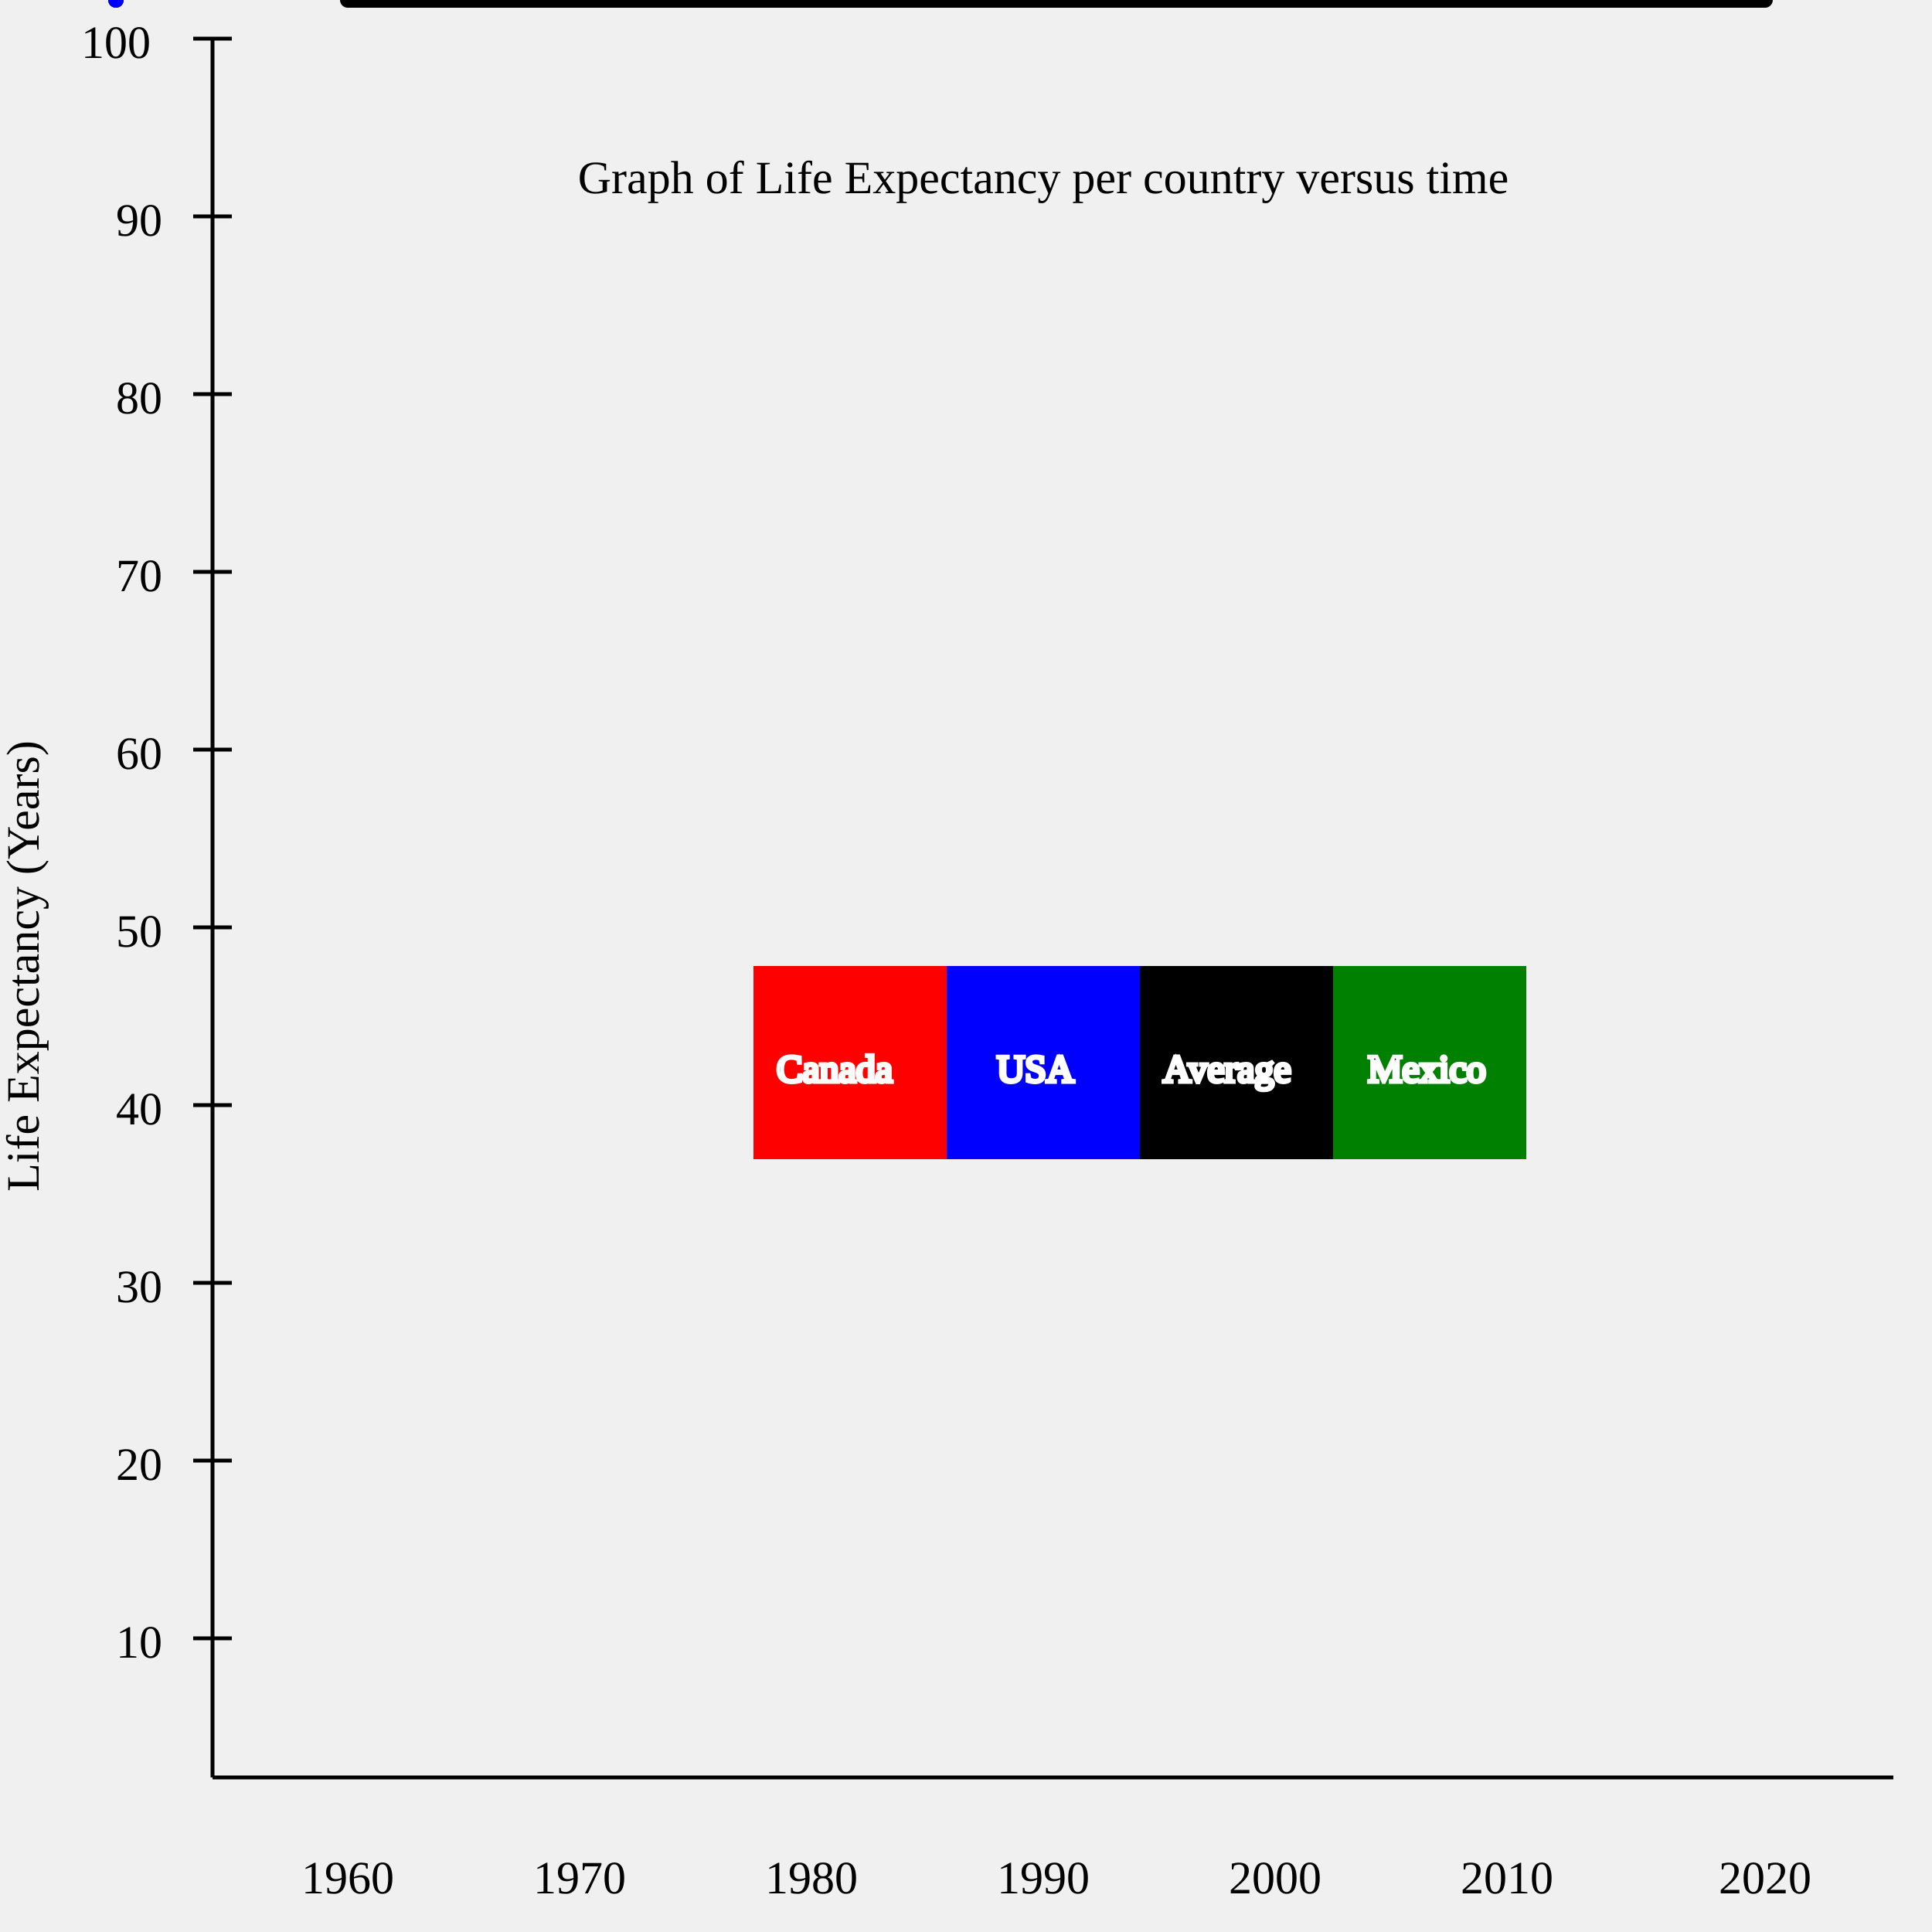
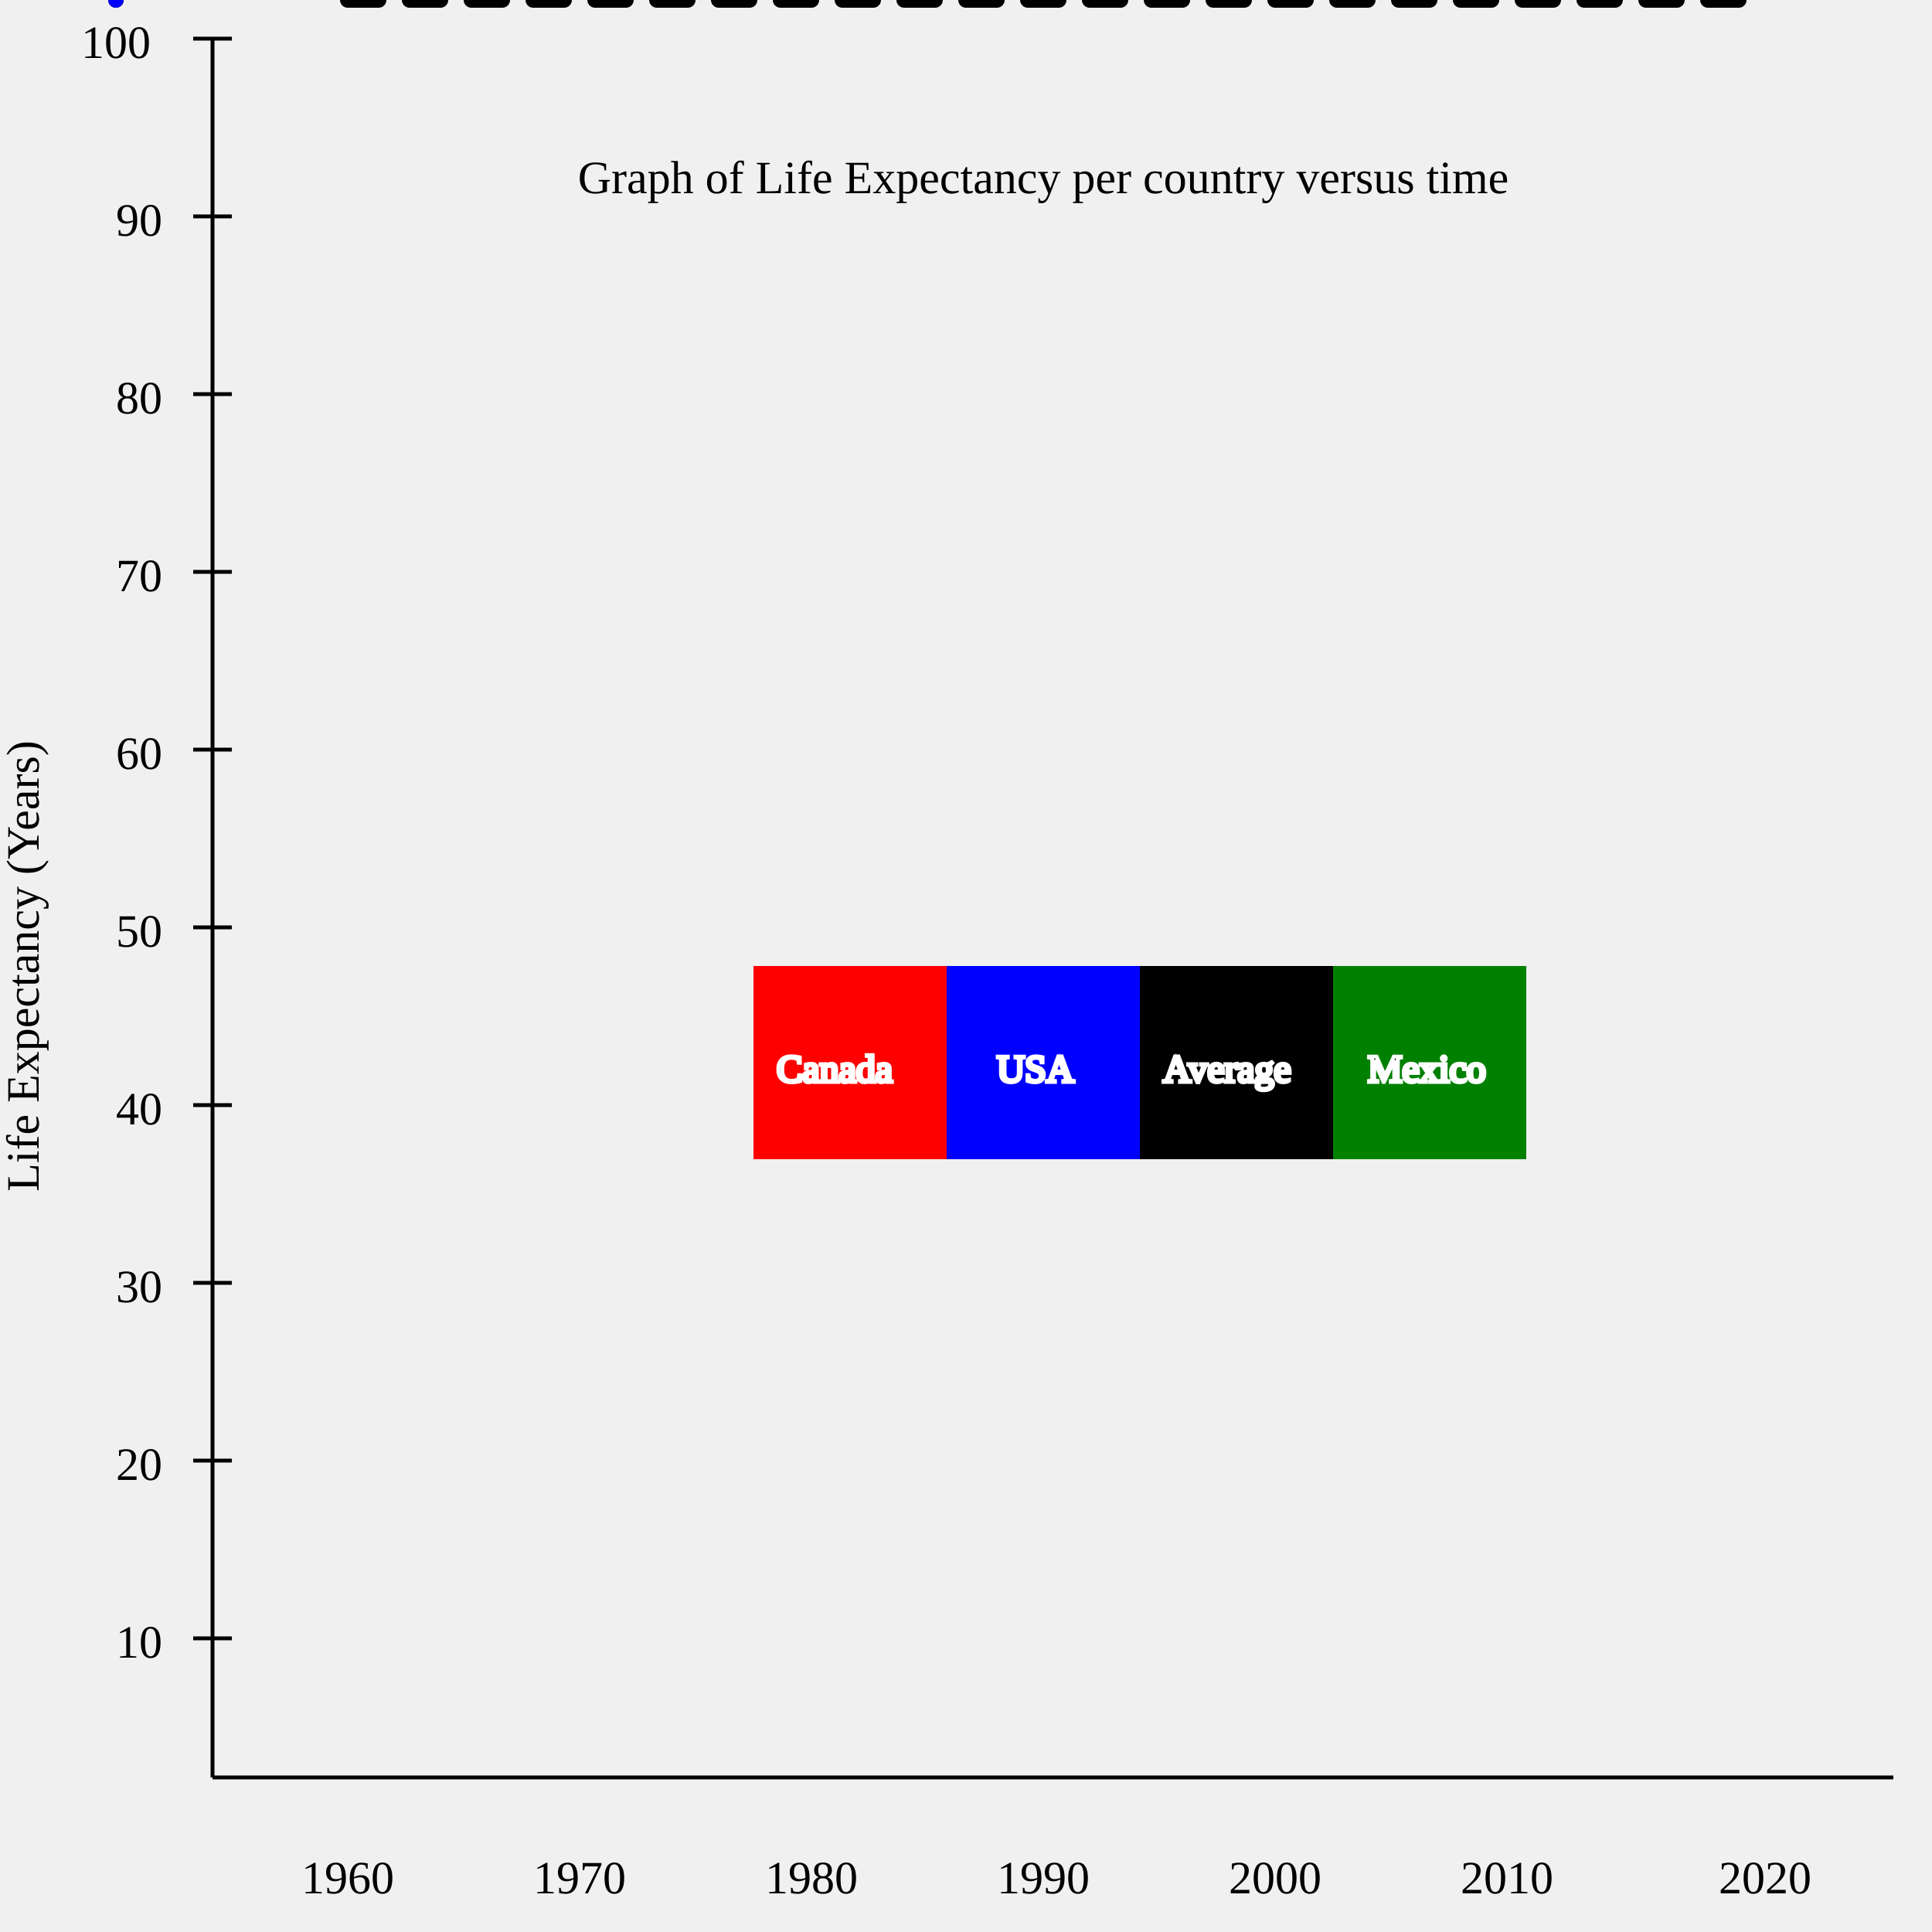
<svg xmlns="http://www.w3.org/2000/svg" viewBox="-30 0 500 500" width="500" height="500">
  <text x="240" y="50" text-anchor="middle">Graph of Life Expectancy per country versus time</text>
  <text x="60" y="490" text-anchor="middle">1960</text>
  <text x="120" y="490" text-anchor="middle">1970</text>
  <text x="180" y="490" text-anchor="middle">1980</text>
  <text x="240" y="490" text-anchor="middle">1990</text>
  <text x="300" y="490" text-anchor="middle">2000</text>
  <text x="360" y="490" text-anchor="middle">2010</text>
  <text x="426.792" y="490" text-anchor="middle">2020</text>
  <text alignment-baseline="middle" text-anchor="middle" transform="translate(-20,250) rotate(270)">Life Expectancy (Years)</text>
  <line x1="25" y1="460" x2="25" y2="10" style="stroke:black" />
  <line x1="25" y1="460" x2="460" y2="460" style="stroke:black" />
  <rect x="165" y="250" width="50" height="50" style="fill:red" />
  <rect x="215" y="250" width="50" height="50" style="fill:blue" />
  <rect x="265" y="250" width="50" height="50" style="fill:black" />
  <rect x="315" y="250" width="50" height="50" style="fill:green" />
  <text x="171" y="280" style="stroke: white; font-size:10px">Canada</text>
  <text x="228" y="280" style="stroke: white; font-size:10px">USA</text>
  <text x="271" y="280" style="stroke: white; font-size:10px">Average</text>
  <text x="324" y="280" style="stroke: white; font-size:10px">Mexico</text>
  <line x1="20" x2="30" y1="56" y2="56" style="stroke:black" />
  <text x="0" y="61">90</text>
  <line x1="20" x2="30" y1="102" y2="102" style="stroke:black" />
  <text x="0" y="107">80</text>
  <line x1="20" x2="30" y1="148" y2="148" style="stroke:black" />
  <text x="0" y="153">70</text>
  <line x1="20" x2="30" y1="194" y2="194" style="stroke:black" />
  <text x="0" y="199">60</text>
  <line x1="20" x2="30" y1="240" y2="240" style="stroke:black" />
  <text x="0" y="245">50</text>
  <line x1="20" x2="30" y1="286" y2="286" style="stroke:black" />
  <text x="0" y="291">40</text>
  <line x1="20" x2="30" y1="332" y2="332" style="stroke:black" />
  <text x="0" y="337">30</text>
  <line x1="20" x2="30" y1="378" y2="378" style="stroke:black" />
  <text x="0" y="383">20</text>
  <line x1="20" x2="30" y1="424" y2="424" style="stroke:black" />
  <text x="0" y="429">10</text>
  <line x1="20" x2="30" y1="10" y2="10" style="stroke:black" />
  <text x="-9" y="15">100</text>
  <g class="cdtlne" style="stroke: red; stroke-width: 4; stroke-linecap: round;">
     {% for point in cendpoints %}
     <line x1="{{60+((loop.index0*90)/5300)*(360)}}" y1="{{472-(point[0]/140)*(650)}}" x2="{{60+(((loop.index0+1)*90)/5300)*(360)}}" y2="{{472-(point[1]/140)*(650)}}" />
     {% endfor %}
     </g>
  <g class="mdtlne" style="stroke: green; stroke-width: 4; stroke-linecap: round;">
     {% for point in mendpoints %}
     <line class="mdtlne" x1="{{60+((loop.index0*90)/5300)*(360)}}" y1="{{472-(point[0]/140)*(650)}}" x2="{{60+(((loop.index0+1)*90)/5300)*(360)}}" y2="{{472-(point[1]/140)*(650)}}" style="stroke: green; stroke-width: 4; stroke-linecap: round" />
     {% endfor %}
     </g>
  <g class="udtlne" style="stroke: blue; stroke-width: 4; stroke-linecap: round;">
     {% for point in uendpoints %}
     <line class="udtlne" x1="{{60+((loop.index0*90)/5300)*(360)}}" y1="{{472-(point[0]/140)*(650)}}" x2="{{60+(((loop.index0+1)*90)/5300)*(360)}}" y2="{{472-(point[1]/140)*(650)}}" style="stroke: blue; stroke-width: 4; stroke-linecap: round" />
     {% endfor %}
     </g>
-   <line class="adtlne" x1="60" y1="{{382-(avgval/140)*(470)}}" x2="426.792" y2="{{382-(avgval/140)*(470)}}" style="stroke: black; stroke-width: 4; stroke-linecap: round" />
+   <line class="adtlne" x1="60" y1="{{382-(avgval/140)*(470)}}" x2="426.792" y2="{{382-(avgval/140)*(470)}}" stroke-dasharray="8" style="stroke: black; stroke-width: 4; stroke-linecap: round" />
</svg>
